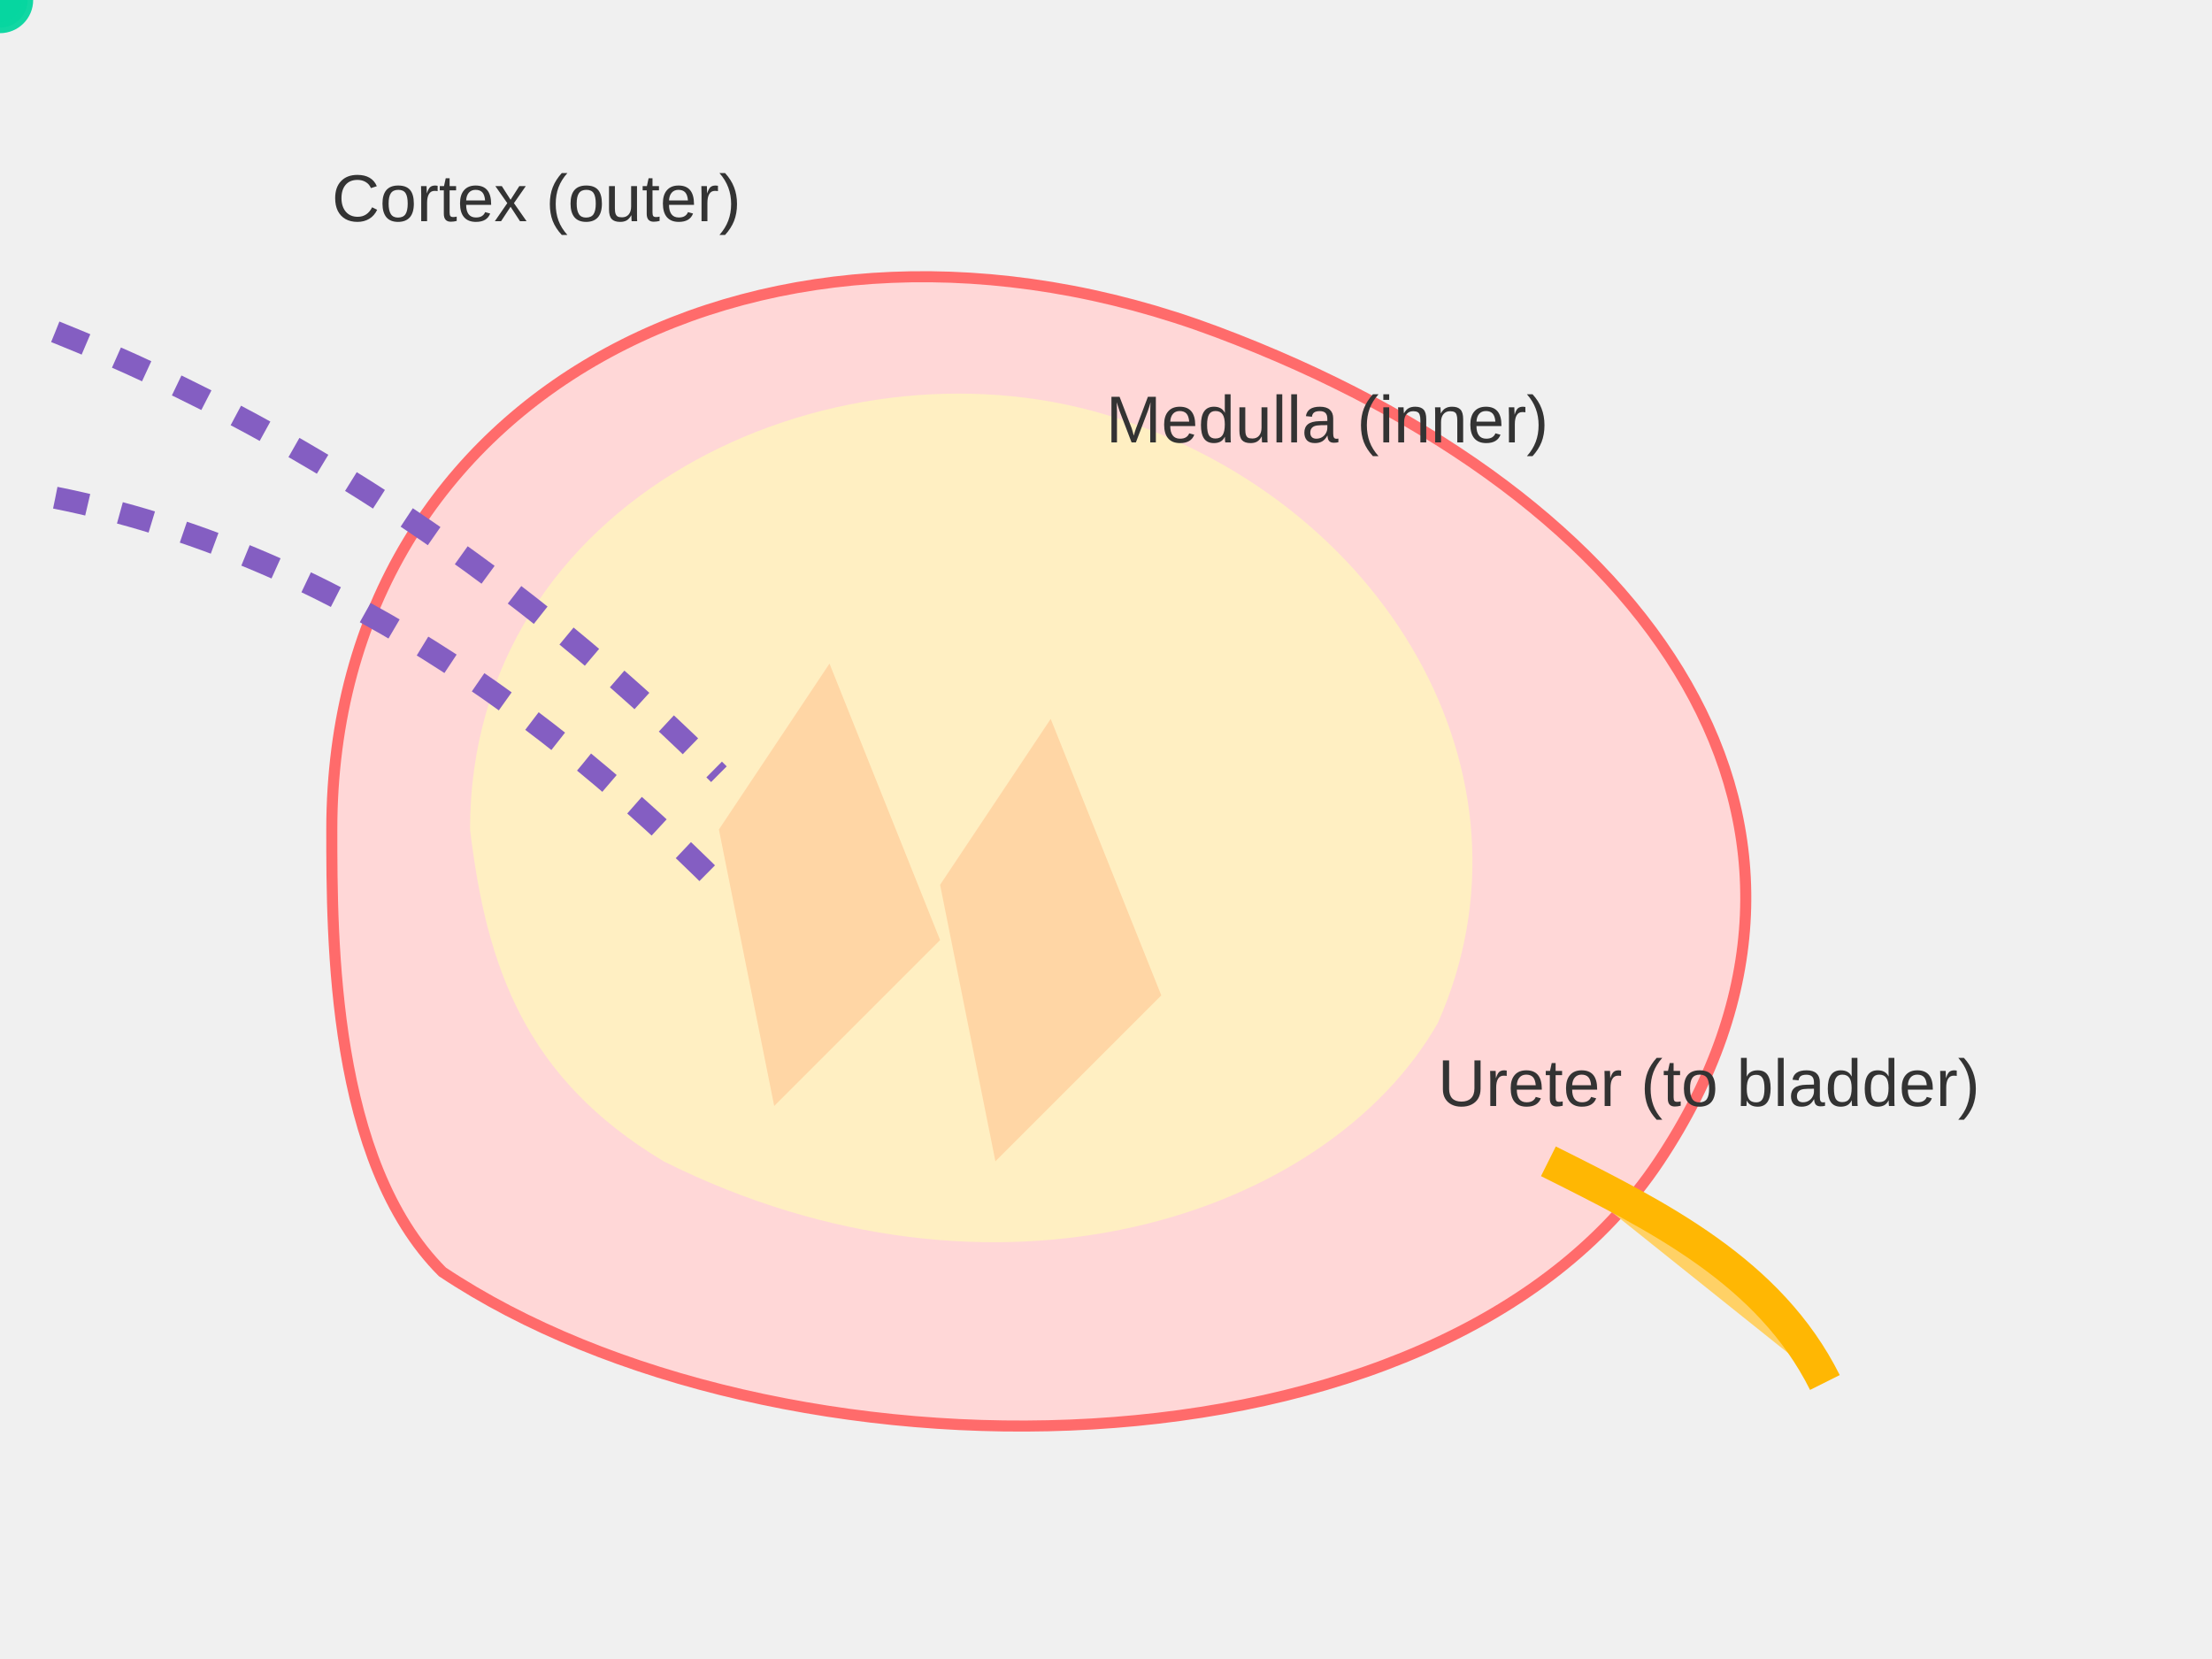
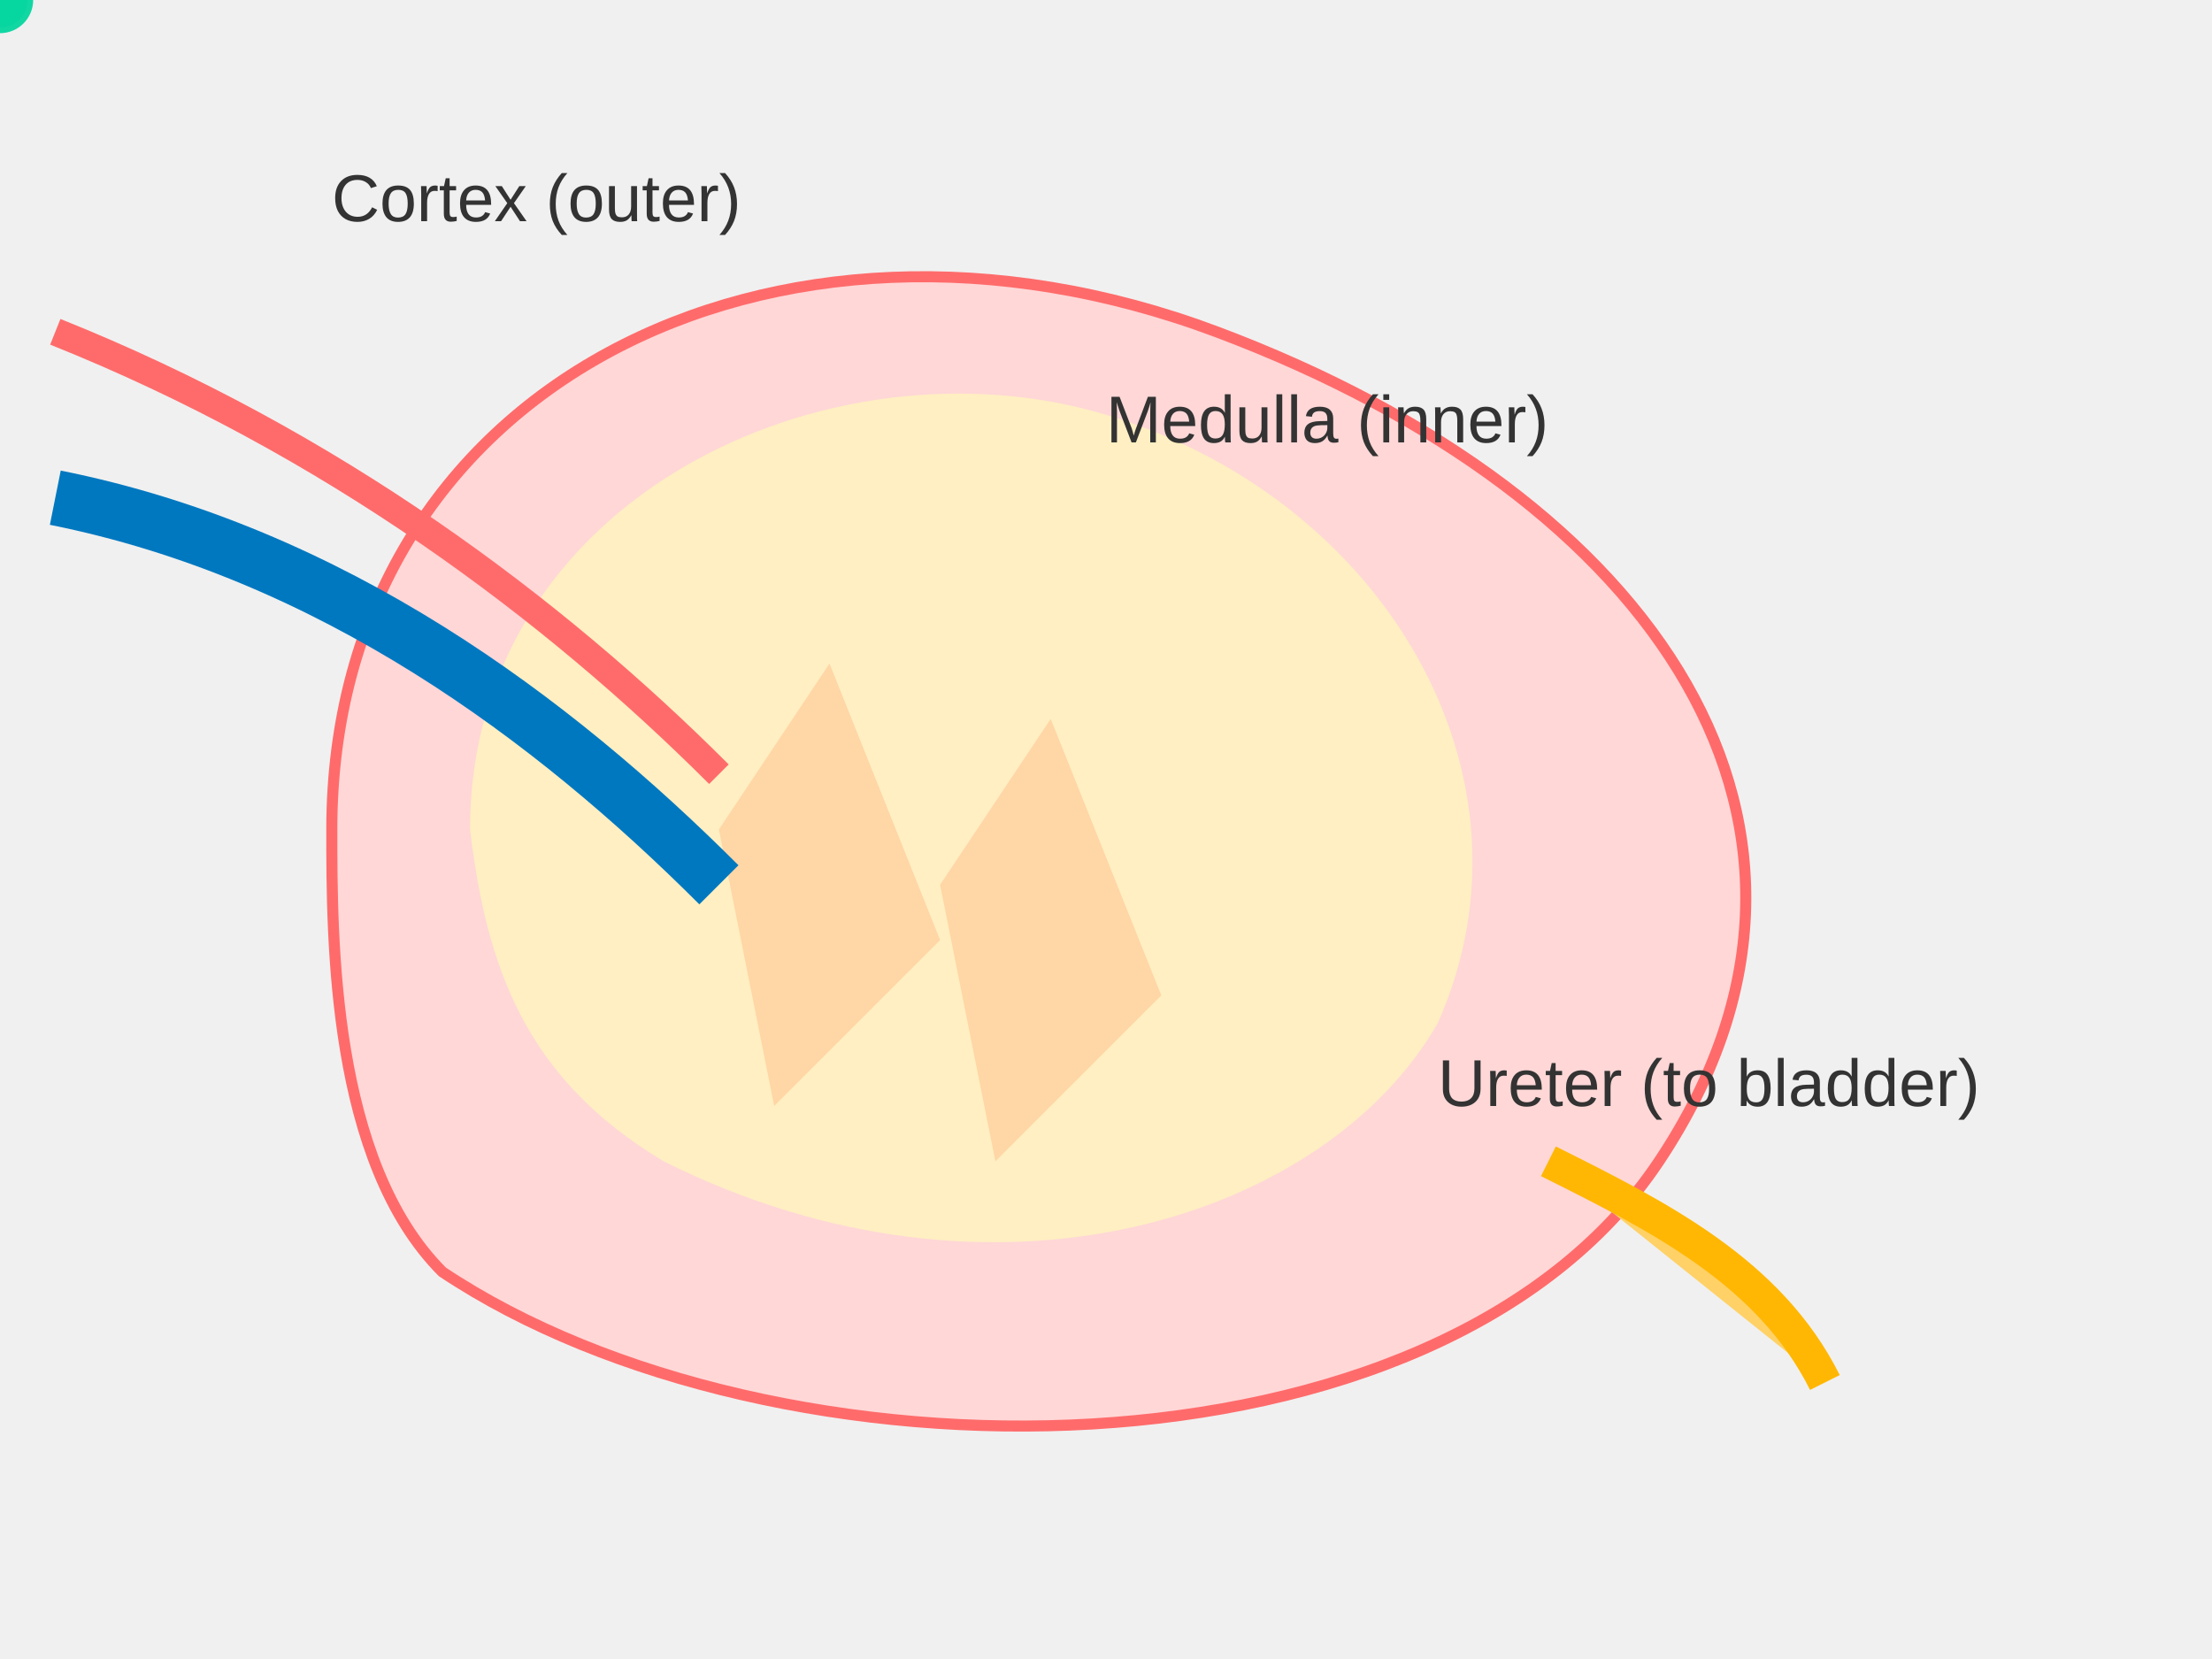
<svg xmlns="http://www.w3.org/2000/svg" viewBox="0 0 400 300" aria-label="Detailed kidney">
  <defs>
-     <style> .k{fill:#ffd7d7; stroke:#ff6b6b; stroke-width:2} .cortex{fill:#ffefc2} .medulla{fill:#ffd6a5} .ureter{fill:#ffd166} .stream{stroke:#845ec2; stroke-width:4; fill:none; stroke-dasharray:6 6}</style>
+     <style>
+       .k{fill:#ffd7d7; stroke:#ff6b6b; stroke-width:2}
+       .cortex{fill:#ffefc2}
+       .medulla{fill:#ffd6a5}
+       .ureter{fill:#ffd166}
+       /* Solid lines for blood vessels */
+       .arteryLine{stroke:#ff6b6b; stroke-width:5; fill:none}
+       .veinLine{stroke:#0078c0; stroke-width:10; fill:none}
+     </style>
  </defs>
  <g id="kidneyWhole" class="k">
    <path d="M60,150 C60,70 140,30 220,60 C300,90 340,150 300,210 C260,270 140,270 80,230 C60,210 60,170 60,150 Z" />
  </g>
  <path id="cortex" d="M85,150 C85,90 150,60 200,75 C250,90 280,140 260,185 C240,220 180,240 120,210 C95,195 88,175 85,150 Z" class="cortex" />
  <g id="medulla" class="medulla">
    <path d="M150,120 L170,170 L140,200 L130,150 Z" />
    <path d="M190,130 L210,180 L180,210 L170,160 Z" />
  </g>
  <g id="blood" class="blood">
-     <path id="artery" class="stream blood-stream" d="M10,60 C60,80 100,110 130,140" stroke="#ff6b6b" />
-     <path id="vein" class="stream blood-stream" d="M10,90 C60,100 100,130 130,160" stroke="#06d6a0" />
+     <path id="artery" class="arteryLine" d="M10,60 C60,80 100,110 130,140" />
+     <path id="vein" class="veinLine" d="M10,90 C60,100 100,130 130,160" />
+   </g>
+   <path id="veinMotionPath" d="M130,160 C100,130 60,100 10,90" fill="none" stroke="none" />
+   <path id="arteryMotionPath" d="M130,140 C135,130 140,120 150,115 C155,118 160,125 155,145 C150,160 150,170 148,178" fill="none" stroke="none" />
+   <g id="reabsorbDots" opacity="1">
+     <circle id="reDotWhite1" r="4" fill="#ffffff">
+       <animateMotion id="reAnimWhite1" dur="1.3s" repeatCount="indefinite" begin="indefinite">
+         <mpath href="#veinMotionPath" />
+       </animateMotion>
+     </circle>
+     <circle id="reDotWhite2" r="4" fill="#ffffff">
+       <animateMotion id="reAnimWhite2" dur="1.3s" repeatCount="indefinite" begin="indefinite">
+         <mpath href="#veinMotionPath" />
+       </animateMotion>
+     </circle>
+     <circle id="reDotBlue1" r="4" fill="#1e88e5">
+       <animateMotion id="reAnimBlue1" dur="1.3s" repeatCount="indefinite" begin="indefinite">
+         <mpath href="#veinMotionPath" />
+       </animateMotion>
+     </circle>
+     <circle id="reDotBlue2" r="4" fill="#1e88e5">
+       <animateMotion id="reAnimBlue2" dur="1.3s" repeatCount="indefinite" begin="indefinite">
+         <mpath href="#veinMotionPath" />
+       </animateMotion>
+     </circle>
+     <circle id="reDotWhiteA1" r="4" fill="#ffffff">
+       <animateMotion id="reAnimWhiteA1" dur="1.3s" repeatCount="indefinite" begin="indefinite">
+         <mpath href="#arteryMotionPath" />
+       </animateMotion>
+     </circle>
+     <circle id="reDotBlueA1" r="4" fill="#1e88e5">
+       <animateMotion id="reAnimBlueA1" dur="1.3s" repeatCount="indefinite" begin="indefinite">
+         <mpath href="#arteryMotionPath" />
+       </animateMotion>
+     </circle>
+     <circle id="reDotWhiteA2" r="4" fill="#ffffff">
+       <animateMotion id="reAnimWhiteA2" dur="1.3s" repeatCount="indefinite" begin="indefinite">
+         <mpath href="#arteryMotionPath" />
+       </animateMotion>
+     </circle>
+     <circle id="reDotBlueA2" r="4" fill="#1e88e5">
+       <animateMotion id="reAnimBlueA2" dur="1.3s" repeatCount="indefinite" begin="indefinite">
+         <mpath href="#arteryMotionPath" />
+       </animateMotion>
+     </circle>
  </g>
  <path id="ureter" d="M280,210 C300,220 320,230 330,250" class="ureter" stroke="#ffb703" stroke-width="6" fill="none" />
  <path id="urinePath" d="M240,180 C252,190 270,200 300,230" fill="none" stroke="none" />
  <g id="urine">
    <circle id="kUrineDot1" r="6" fill="#06d6a0" opacity="0.95">
      <animateMotion id="kUrineAnim1" dur="1.2s" repeatCount="indefinite" begin="indefinite">
        <mpath href="#urinePath" />
      </animateMotion>
    </circle>
    <circle id="kUrineDot2" r="5" fill="#06d6a0" opacity="0.9">
      <animateMotion id="kUrineAnim2" dur="1.2s" repeatCount="indefinite" begin="indefinite">
        <mpath href="#urinePath" />
      </animateMotion>
    </circle>
    <circle id="kUrineDot3" r="4" fill="#06d6a0" opacity="0.85">
      <animateMotion id="kUrineAnim3" dur="1.2s" repeatCount="indefinite" begin="indefinite">
        <mpath href="#urinePath" />
      </animateMotion>
    </circle>
  </g>
  <g font-family="Arial" font-size="12" fill="#333">
    <text x="60" y="40">Cortex (outer)</text>
    <text x="200" y="80">Medulla (inner)</text>
    <text x="260" y="200">Ureter (to bladder)</text>
  </g>
</svg>
